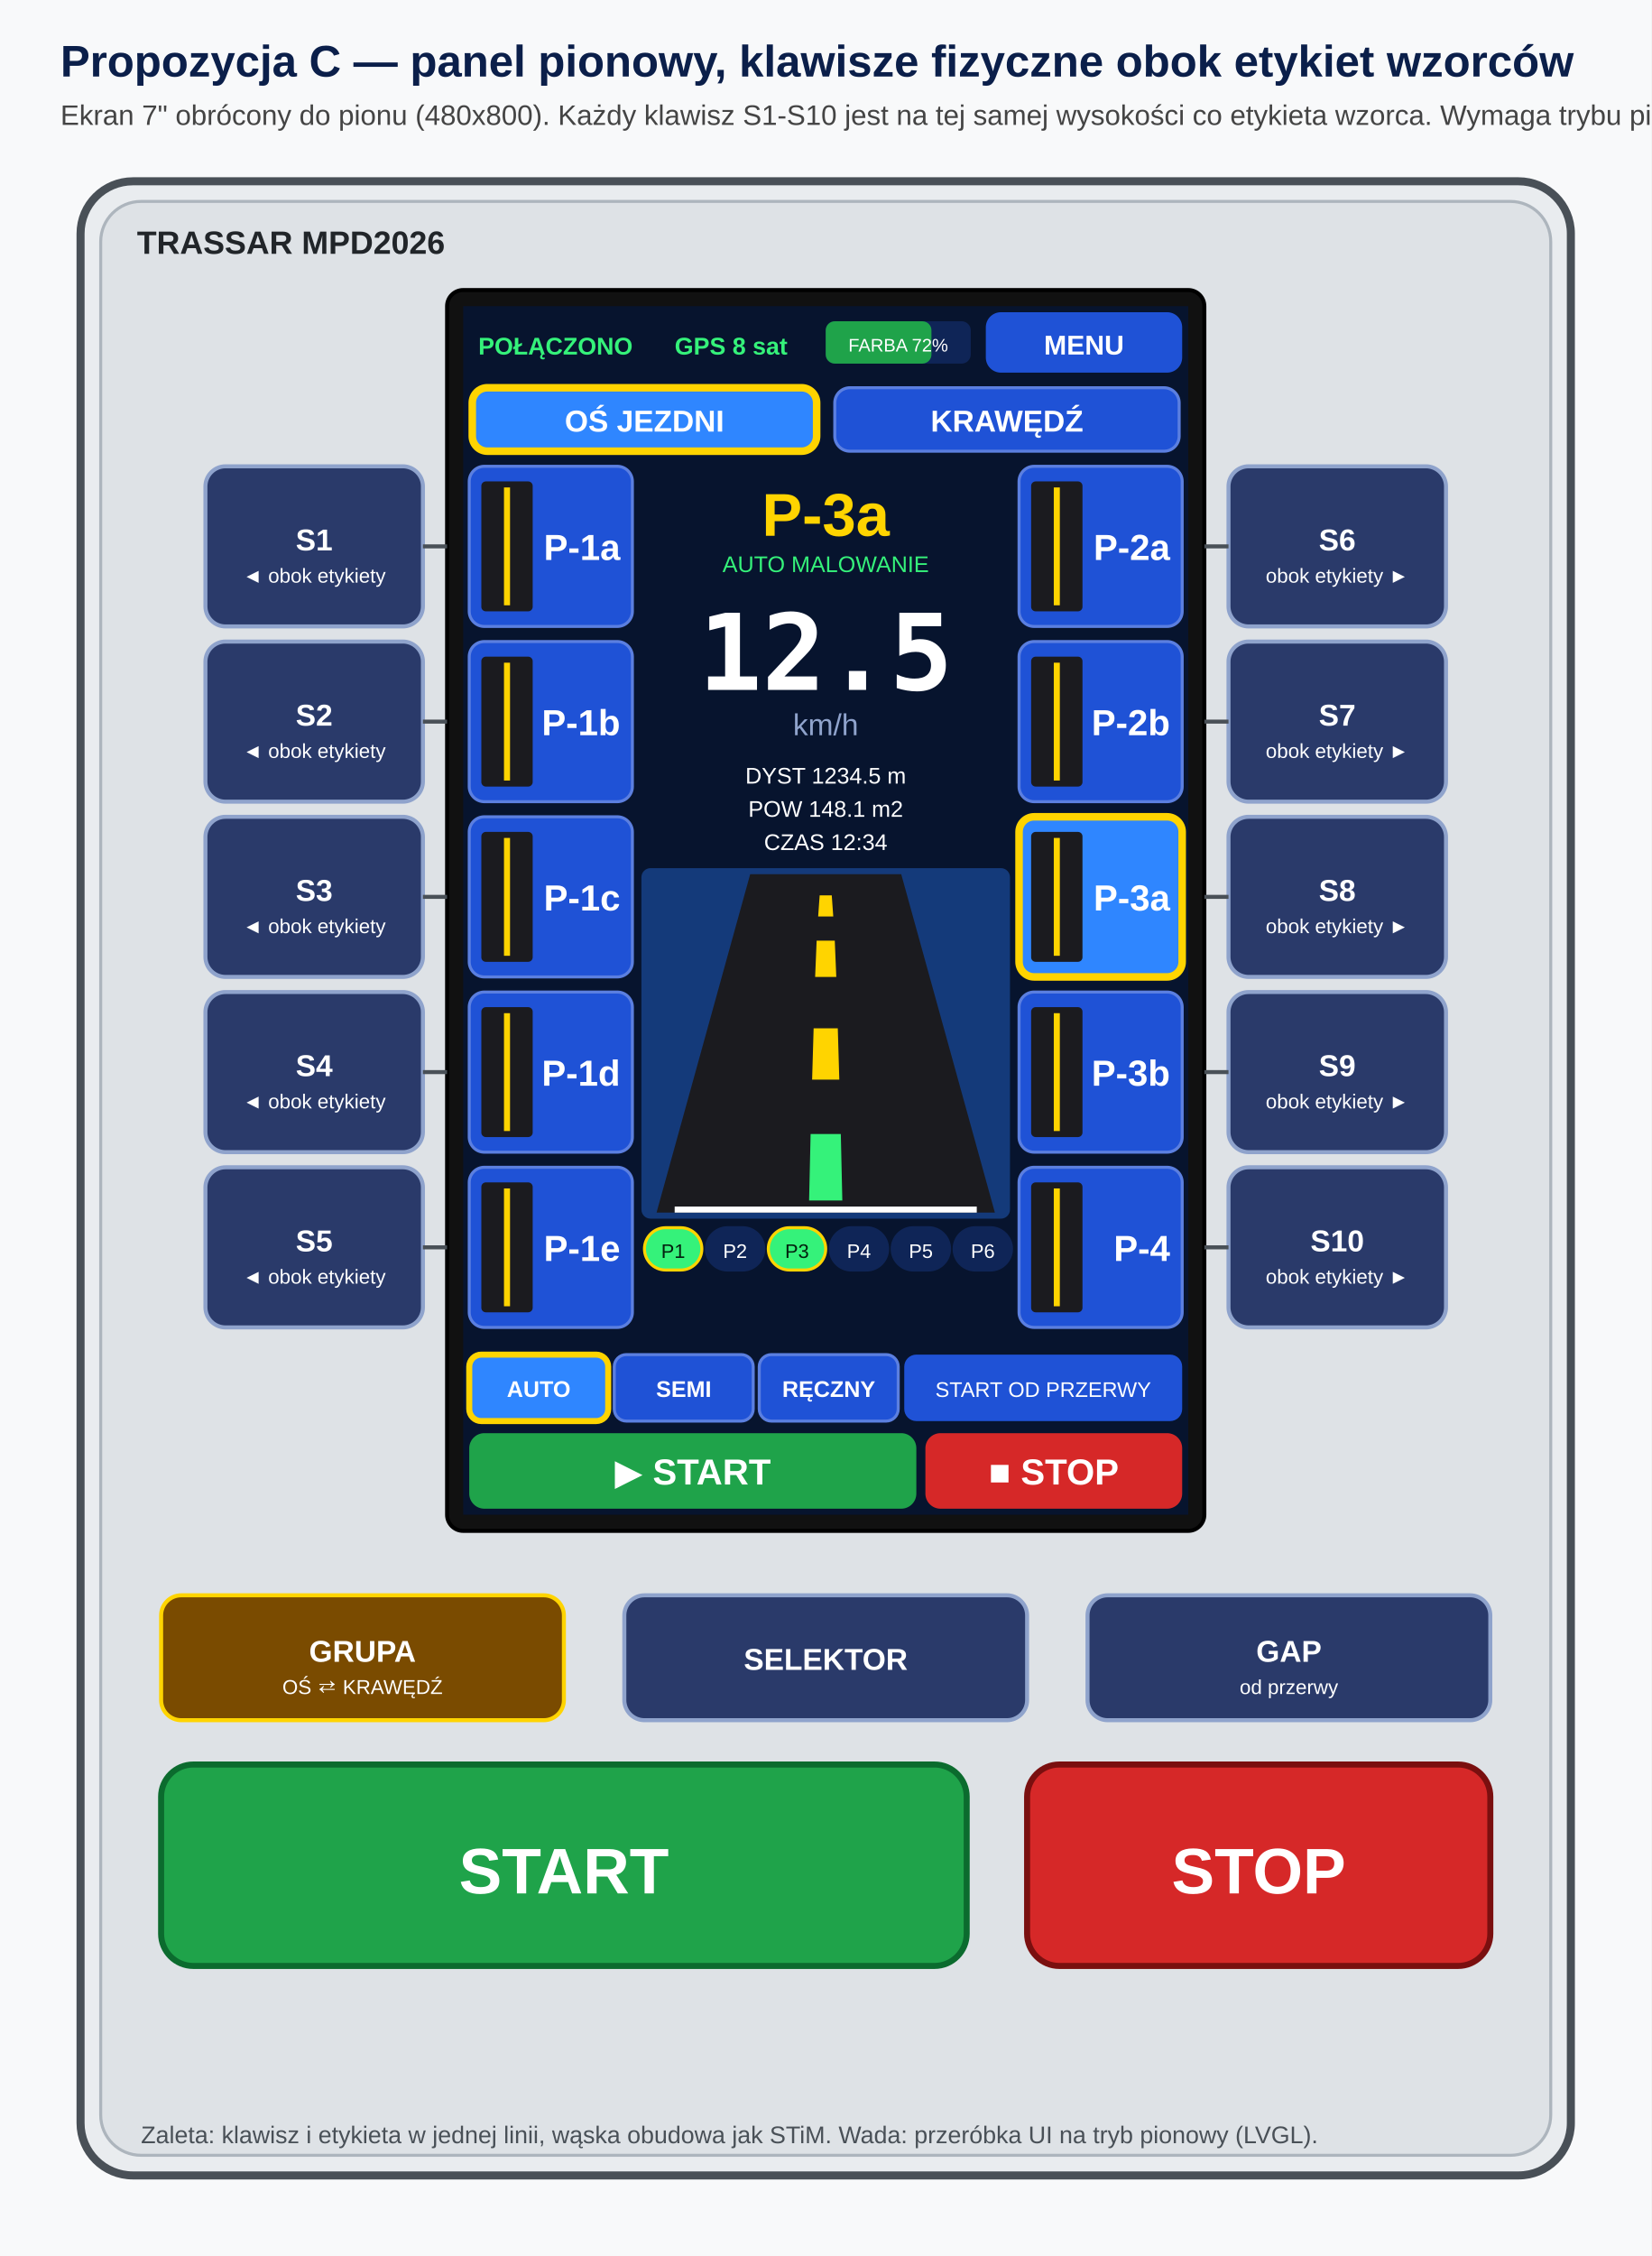
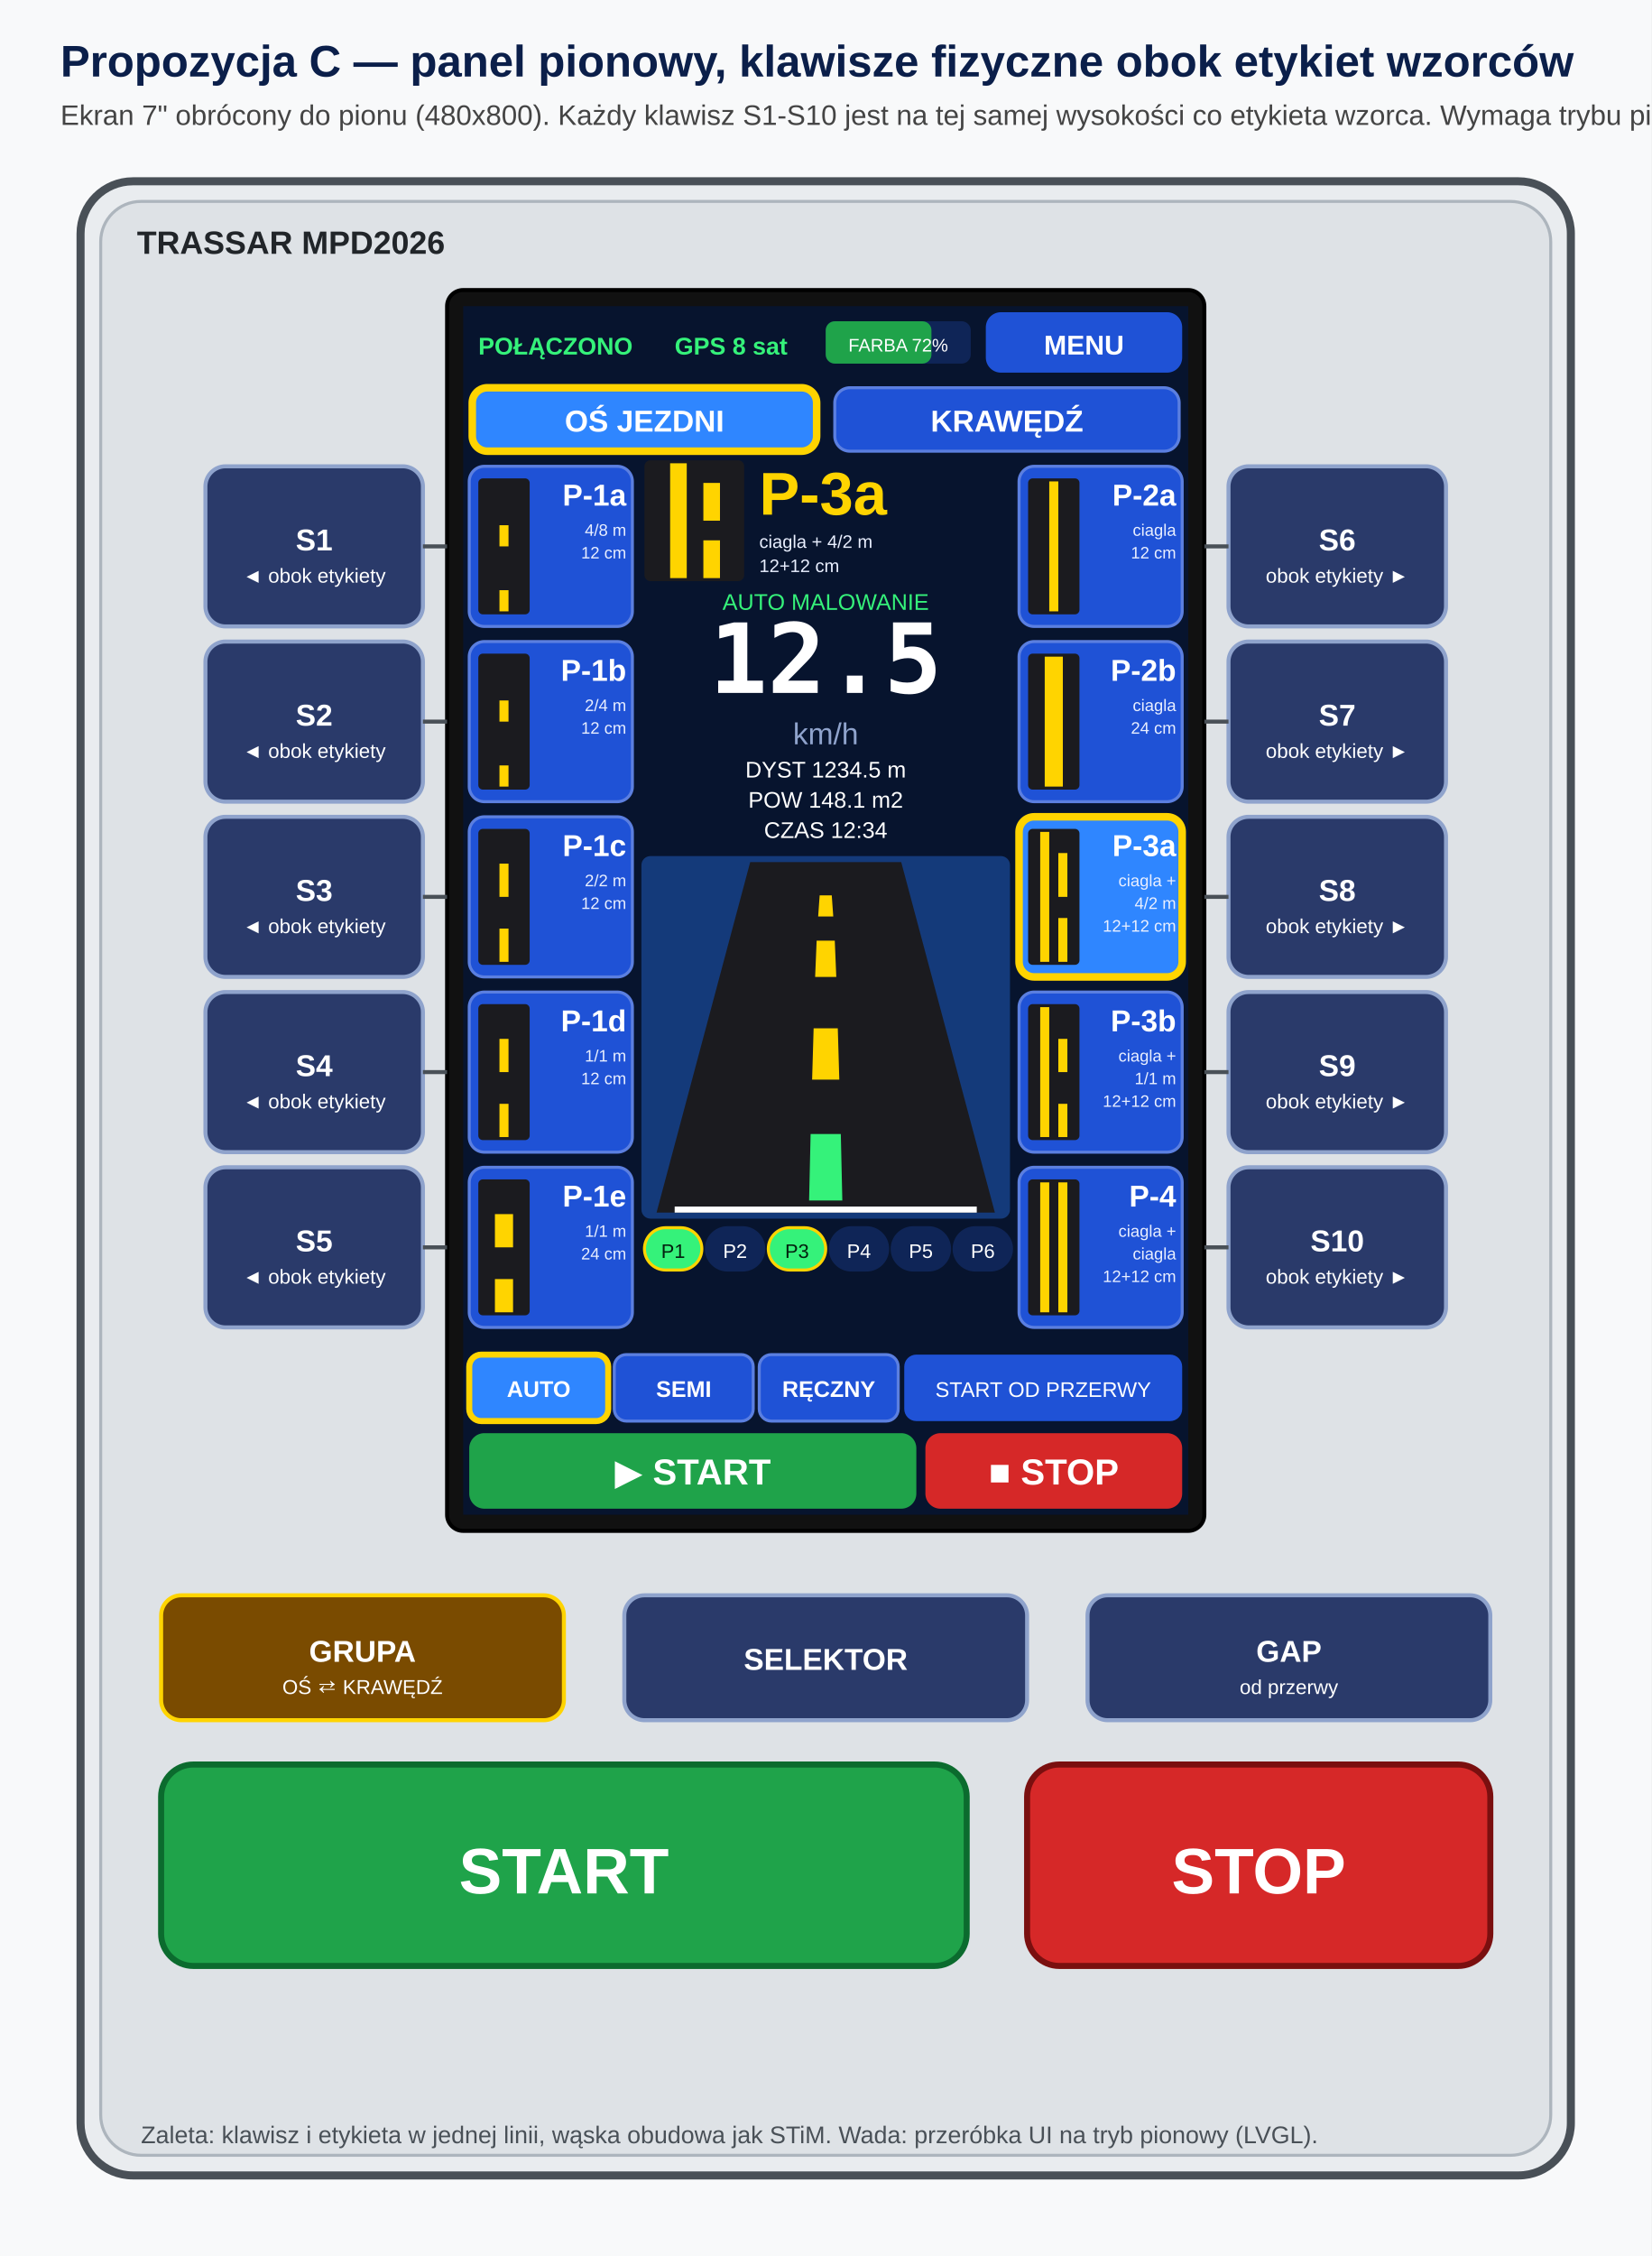
<svg xmlns="http://www.w3.org/2000/svg" width="820" height="1120" viewBox="0 0 820 1120">
  <rect x="0" y="0" width="820" height="1120" fill="#f8f9fa" />
  <text x="30" y="38" font-family="Segoe UI, Arial, Helvetica, sans-serif" font-size="22" fill="#0b1f4a" text-anchor="start" font-weight="bold">Propozycja C — panel pionowy, klawisze fizyczne obok etykiet wzorców</text>
  <text x="30" y="62" font-family="Segoe UI, Arial, Helvetica, sans-serif" font-size="14" fill="#444" text-anchor="start" font-weight="normal">Ekran 7" obrócony do pionu (480x800). Każdy klawisz S1-S10 jest na tej samej wysokości co etykieta wzorca. Wymaga trybu pionowego UI.</text>
  <rect x="40" y="90" width="740" height="990" rx="26" fill="#e9ecef" stroke="#495057" stroke-width="4" />
  <rect x="50" y="100" width="720" height="970" rx="20" fill="#dee2e6" stroke="#adb5bd" stroke-width="1.5" />
  <text x="68" y="126" font-family="Segoe UI, Arial, Helvetica, sans-serif" font-size="16" fill="#212529" text-anchor="start" font-weight="bold">TRASSAR  MPD2026</text>
  <rect x="222.0" y="144" width="376.0" height="616.0" rx="8" fill="#111" stroke="#000" stroke-width="2" />
  <g transform="translate(230.0,152) scale(0.75)">
    <rect x="0" y="0" width="480" height="800" rx="0" fill="#07142e" stroke="none" stroke-width="1" />
    <text x="10" y="32" font-family="Segoe UI, Arial, Helvetica, sans-serif" font-size="16" fill="#35f27a" text-anchor="start" font-weight="bold">POŁĄCZONO</text>
    <text x="140" y="32" font-family="Segoe UI, Arial, Helvetica, sans-serif" font-size="16" fill="#35f27a" text-anchor="start" font-weight="bold">GPS 8 sat</text>
    <rect x="240" y="10" width="96" height="28" rx="6" fill="#0f2557" stroke="none" stroke-width="1" />
    <rect x="240" y="10" width="70" height="28" rx="6" fill="#1fa34a" stroke="none" stroke-width="1" />
    <text x="288" y="30" font-family="Segoe UI, Arial, Helvetica, sans-serif" font-size="12" fill="#fff" text-anchor="middle" font-weight="normal">FARBA 72%</text>
    <rect x="346" y="4" width="130" height="40" rx="10" fill="#1f52d6" stroke="none" stroke-width="1" />
    <text x="411" y="32" font-family="Segoe UI, Arial, Helvetica, sans-serif" font-size="18" fill="#fff" text-anchor="middle" font-weight="bold">MENU</text>
    <rect x="6" y="54" width="228" height="42" rx="10" fill="#2f86ff" stroke="#ffd400" stroke-width="5" />
    <text x="120" y="83" font-family="Segoe UI, Arial, Helvetica, sans-serif" font-size="20" fill="#fff" text-anchor="middle" font-weight="bold">OŚ JEZDNI</text>
    <rect x="246" y="54" width="228" height="42" rx="10" fill="#1f52d6" stroke="#5b7fe0" stroke-width="2" />
    <text x="360" y="83" font-family="Segoe UI, Arial, Helvetica, sans-serif" font-size="20" fill="#fff" text-anchor="middle" font-weight="bold">KRAWĘDŹ</text>
    <rect x="4" y="106" width="108" height="106" rx="10" fill="#1f52d6" stroke="#5b7fe0" stroke-width="2" />
-     <rect x="12" y="116" width="34" height="86" rx="3" fill="#1b1b1f" stroke="none" stroke-width="1" />
-     <rect x="27" y="120" width="4" height="78" rx="0" fill="#ffd400" stroke="none" stroke-width="1" />
-     <text x="104" y="168" font-family="Segoe UI, Arial, Helvetica, sans-serif" font-size="24" fill="#fff" text-anchor="end" font-weight="bold">P-1a</text>
+     <rect x="10" y="114" width="34" height="90" rx="3" fill="#1b1b1f" stroke="none" stroke-width="1" />
+     <rect x="24" y="188" width="6" height="14" rx="0" fill="#ffd400" stroke="none" stroke-width="1" />
+     <rect x="24" y="145" width="6" height="14" rx="0" fill="#ffd400" stroke="none" stroke-width="1" />
+     <text x="108" y="132" font-family="Segoe UI, Arial, Helvetica, sans-serif" font-size="20" fill="#fff" text-anchor="end" font-weight="bold">P-1a</text>
+     <text x="108" y="152" font-family="Segoe UI, Arial, Helvetica, sans-serif" font-size="11" fill="#e9efff" text-anchor="end" font-weight="normal">4/8 m</text>
+     <text x="108" y="167" font-family="Segoe UI, Arial, Helvetica, sans-serif" font-size="11" fill="#e9efff" text-anchor="end" font-weight="normal">12 cm</text>
    <rect x="4" y="222" width="108" height="106" rx="10" fill="#1f52d6" stroke="#5b7fe0" stroke-width="2" />
-     <rect x="12" y="232" width="34" height="86" rx="3" fill="#1b1b1f" stroke="none" stroke-width="1" />
-     <rect x="27" y="236" width="4" height="78" rx="0" fill="#ffd400" stroke="none" stroke-width="1" />
-     <text x="104" y="284" font-family="Segoe UI, Arial, Helvetica, sans-serif" font-size="24" fill="#fff" text-anchor="end" font-weight="bold">P-1b</text>
+     <rect x="10" y="230" width="34" height="90" rx="3" fill="#1b1b1f" stroke="none" stroke-width="1" />
+     <rect x="24" y="304" width="6" height="14" rx="0" fill="#ffd400" stroke="none" stroke-width="1" />
+     <rect x="24" y="261" width="6" height="14" rx="0" fill="#ffd400" stroke="none" stroke-width="1" />
+     <text x="108" y="248" font-family="Segoe UI, Arial, Helvetica, sans-serif" font-size="20" fill="#fff" text-anchor="end" font-weight="bold">P-1b</text>
+     <text x="108" y="268" font-family="Segoe UI, Arial, Helvetica, sans-serif" font-size="11" fill="#e9efff" text-anchor="end" font-weight="normal">2/4 m</text>
+     <text x="108" y="283" font-family="Segoe UI, Arial, Helvetica, sans-serif" font-size="11" fill="#e9efff" text-anchor="end" font-weight="normal">12 cm</text>
    <rect x="4" y="338" width="108" height="106" rx="10" fill="#1f52d6" stroke="#5b7fe0" stroke-width="2" />
-     <rect x="12" y="348" width="34" height="86" rx="3" fill="#1b1b1f" stroke="none" stroke-width="1" />
-     <rect x="27" y="352" width="4" height="78" rx="0" fill="#ffd400" stroke="none" stroke-width="1" />
-     <text x="104" y="400" font-family="Segoe UI, Arial, Helvetica, sans-serif" font-size="24" fill="#fff" text-anchor="end" font-weight="bold">P-1c</text>
+     <rect x="10" y="346" width="34" height="90" rx="3" fill="#1b1b1f" stroke="none" stroke-width="1" />
+     <rect x="24" y="412" width="6" height="22" rx="0" fill="#ffd400" stroke="none" stroke-width="1" />
+     <rect x="24" y="369" width="6" height="22" rx="0" fill="#ffd400" stroke="none" stroke-width="1" />
+     <text x="108" y="364" font-family="Segoe UI, Arial, Helvetica, sans-serif" font-size="20" fill="#fff" text-anchor="end" font-weight="bold">P-1c</text>
+     <text x="108" y="384" font-family="Segoe UI, Arial, Helvetica, sans-serif" font-size="11" fill="#e9efff" text-anchor="end" font-weight="normal">2/2 m</text>
+     <text x="108" y="399" font-family="Segoe UI, Arial, Helvetica, sans-serif" font-size="11" fill="#e9efff" text-anchor="end" font-weight="normal">12 cm</text>
    <rect x="4" y="454" width="108" height="106" rx="10" fill="#1f52d6" stroke="#5b7fe0" stroke-width="2" />
-     <rect x="12" y="464" width="34" height="86" rx="3" fill="#1b1b1f" stroke="none" stroke-width="1" />
-     <rect x="27" y="468" width="4" height="78" rx="0" fill="#ffd400" stroke="none" stroke-width="1" />
-     <text x="104" y="516" font-family="Segoe UI, Arial, Helvetica, sans-serif" font-size="24" fill="#fff" text-anchor="end" font-weight="bold">P-1d</text>
+     <rect x="10" y="462" width="34" height="90" rx="3" fill="#1b1b1f" stroke="none" stroke-width="1" />
+     <rect x="24" y="528" width="6" height="22" rx="0" fill="#ffd400" stroke="none" stroke-width="1" />
+     <rect x="24" y="485" width="6" height="22" rx="0" fill="#ffd400" stroke="none" stroke-width="1" />
+     <text x="108" y="480" font-family="Segoe UI, Arial, Helvetica, sans-serif" font-size="20" fill="#fff" text-anchor="end" font-weight="bold">P-1d</text>
+     <text x="108" y="500" font-family="Segoe UI, Arial, Helvetica, sans-serif" font-size="11" fill="#e9efff" text-anchor="end" font-weight="normal">1/1 m</text>
+     <text x="108" y="515" font-family="Segoe UI, Arial, Helvetica, sans-serif" font-size="11" fill="#e9efff" text-anchor="end" font-weight="normal">12 cm</text>
    <rect x="4" y="570" width="108" height="106" rx="10" fill="#1f52d6" stroke="#5b7fe0" stroke-width="2" />
-     <rect x="12" y="580" width="34" height="86" rx="3" fill="#1b1b1f" stroke="none" stroke-width="1" />
-     <rect x="27" y="584" width="4" height="78" rx="0" fill="#ffd400" stroke="none" stroke-width="1" />
-     <text x="104" y="632" font-family="Segoe UI, Arial, Helvetica, sans-serif" font-size="24" fill="#fff" text-anchor="end" font-weight="bold">P-1e</text>
+     <rect x="10" y="578" width="34" height="90" rx="3" fill="#1b1b1f" stroke="none" stroke-width="1" />
+     <rect x="21" y="644" width="12" height="22" rx="0" fill="#ffd400" stroke="none" stroke-width="1" />
+     <rect x="21" y="601" width="12" height="22" rx="0" fill="#ffd400" stroke="none" stroke-width="1" />
+     <text x="108" y="596" font-family="Segoe UI, Arial, Helvetica, sans-serif" font-size="20" fill="#fff" text-anchor="end" font-weight="bold">P-1e</text>
+     <text x="108" y="616" font-family="Segoe UI, Arial, Helvetica, sans-serif" font-size="11" fill="#e9efff" text-anchor="end" font-weight="normal">1/1 m</text>
+     <text x="108" y="631" font-family="Segoe UI, Arial, Helvetica, sans-serif" font-size="11" fill="#e9efff" text-anchor="end" font-weight="normal">24 cm</text>
    <rect x="368" y="106" width="108" height="106" rx="10" fill="#1f52d6" stroke="#5b7fe0" stroke-width="2" />
-     <rect x="376" y="116" width="34" height="86" rx="3" fill="#1b1b1f" stroke="none" stroke-width="1" />
-     <rect x="391" y="120" width="4" height="78" rx="0" fill="#ffd400" stroke="none" stroke-width="1" />
-     <text x="468" y="168" font-family="Segoe UI, Arial, Helvetica, sans-serif" font-size="24" fill="#fff" text-anchor="end" font-weight="bold">P-2a</text>
+     <rect x="374" y="114" width="34" height="90" rx="3" fill="#1b1b1f" stroke="none" stroke-width="1" />
+     <rect x="388" y="116" width="6" height="86" rx="0" fill="#ffd400" stroke="none" stroke-width="1" />
+     <text x="472" y="132" font-family="Segoe UI, Arial, Helvetica, sans-serif" font-size="20" fill="#fff" text-anchor="end" font-weight="bold">P-2a</text>
+     <text x="472" y="152" font-family="Segoe UI, Arial, Helvetica, sans-serif" font-size="11" fill="#e9efff" text-anchor="end" font-weight="normal">ciagla</text>
+     <text x="472" y="167" font-family="Segoe UI, Arial, Helvetica, sans-serif" font-size="11" fill="#e9efff" text-anchor="end" font-weight="normal">12 cm</text>
    <rect x="368" y="222" width="108" height="106" rx="10" fill="#1f52d6" stroke="#5b7fe0" stroke-width="2" />
-     <rect x="376" y="232" width="34" height="86" rx="3" fill="#1b1b1f" stroke="none" stroke-width="1" />
-     <rect x="391" y="236" width="4" height="78" rx="0" fill="#ffd400" stroke="none" stroke-width="1" />
-     <text x="468" y="284" font-family="Segoe UI, Arial, Helvetica, sans-serif" font-size="24" fill="#fff" text-anchor="end" font-weight="bold">P-2b</text>
+     <rect x="374" y="230" width="34" height="90" rx="3" fill="#1b1b1f" stroke="none" stroke-width="1" />
+     <rect x="385" y="232" width="12" height="86" rx="0" fill="#ffd400" stroke="none" stroke-width="1" />
+     <text x="472" y="248" font-family="Segoe UI, Arial, Helvetica, sans-serif" font-size="20" fill="#fff" text-anchor="end" font-weight="bold">P-2b</text>
+     <text x="472" y="268" font-family="Segoe UI, Arial, Helvetica, sans-serif" font-size="11" fill="#e9efff" text-anchor="end" font-weight="normal">ciagla</text>
+     <text x="472" y="283" font-family="Segoe UI, Arial, Helvetica, sans-serif" font-size="11" fill="#e9efff" text-anchor="end" font-weight="normal">24 cm</text>
    <rect x="368" y="338" width="108" height="106" rx="10" fill="#2f86ff" stroke="#ffd400" stroke-width="5" />
-     <rect x="376" y="348" width="34" height="86" rx="3" fill="#1b1b1f" stroke="none" stroke-width="1" />
-     <rect x="391" y="352" width="4" height="78" rx="0" fill="#ffd400" stroke="none" stroke-width="1" />
-     <text x="468" y="400" font-family="Segoe UI, Arial, Helvetica, sans-serif" font-size="24" fill="#fff" text-anchor="end" font-weight="bold">P-3a</text>
+     <rect x="374" y="346" width="34" height="90" rx="3" fill="#1b1b1f" stroke="none" stroke-width="1" />
+     <rect x="382" y="348" width="6" height="86" rx="0" fill="#ffd400" stroke="none" stroke-width="1" />
+     <rect x="394" y="405" width="6" height="29" rx="0" fill="#ffd400" stroke="none" stroke-width="1" />
+     <rect x="394" y="362" width="6" height="29" rx="0" fill="#ffd400" stroke="none" stroke-width="1" />
+     <text x="472" y="364" font-family="Segoe UI, Arial, Helvetica, sans-serif" font-size="20" fill="#fff" text-anchor="end" font-weight="bold">P-3a</text>
+     <text x="472" y="384" font-family="Segoe UI, Arial, Helvetica, sans-serif" font-size="11" fill="#e9efff" text-anchor="end" font-weight="normal">ciagla +</text>
+     <text x="472" y="399" font-family="Segoe UI, Arial, Helvetica, sans-serif" font-size="11" fill="#e9efff" text-anchor="end" font-weight="normal">4/2 m</text>
+     <text x="472" y="414" font-family="Segoe UI, Arial, Helvetica, sans-serif" font-size="11" fill="#e9efff" text-anchor="end" font-weight="normal">12+12 cm</text>
    <rect x="368" y="454" width="108" height="106" rx="10" fill="#1f52d6" stroke="#5b7fe0" stroke-width="2" />
-     <rect x="376" y="464" width="34" height="86" rx="3" fill="#1b1b1f" stroke="none" stroke-width="1" />
-     <rect x="391" y="468" width="4" height="78" rx="0" fill="#ffd400" stroke="none" stroke-width="1" />
-     <text x="468" y="516" font-family="Segoe UI, Arial, Helvetica, sans-serif" font-size="24" fill="#fff" text-anchor="end" font-weight="bold">P-3b</text>
+     <rect x="374" y="462" width="34" height="90" rx="3" fill="#1b1b1f" stroke="none" stroke-width="1" />
+     <rect x="382" y="464" width="6" height="86" rx="0" fill="#ffd400" stroke="none" stroke-width="1" />
+     <rect x="394" y="528" width="6" height="22" rx="0" fill="#ffd400" stroke="none" stroke-width="1" />
+     <rect x="394" y="485" width="6" height="22" rx="0" fill="#ffd400" stroke="none" stroke-width="1" />
+     <text x="472" y="480" font-family="Segoe UI, Arial, Helvetica, sans-serif" font-size="20" fill="#fff" text-anchor="end" font-weight="bold">P-3b</text>
+     <text x="472" y="500" font-family="Segoe UI, Arial, Helvetica, sans-serif" font-size="11" fill="#e9efff" text-anchor="end" font-weight="normal">ciagla +</text>
+     <text x="472" y="515" font-family="Segoe UI, Arial, Helvetica, sans-serif" font-size="11" fill="#e9efff" text-anchor="end" font-weight="normal">1/1 m</text>
+     <text x="472" y="530" font-family="Segoe UI, Arial, Helvetica, sans-serif" font-size="11" fill="#e9efff" text-anchor="end" font-weight="normal">12+12 cm</text>
    <rect x="368" y="570" width="108" height="106" rx="10" fill="#1f52d6" stroke="#5b7fe0" stroke-width="2" />
-     <rect x="376" y="580" width="34" height="86" rx="3" fill="#1b1b1f" stroke="none" stroke-width="1" />
-     <rect x="391" y="584" width="4" height="78" rx="0" fill="#ffd400" stroke="none" stroke-width="1" />
-     <text x="468" y="632" font-family="Segoe UI, Arial, Helvetica, sans-serif" font-size="24" fill="#fff" text-anchor="end" font-weight="bold">P-4</text>
-     <text x="240" y="152" font-family="Segoe UI, Arial, Helvetica, sans-serif" font-size="40" fill="#ffd400" text-anchor="middle" font-weight="bold">P-3a</text>
-     <text x="240" y="176" font-family="Segoe UI, Arial, Helvetica, sans-serif" font-size="15" fill="#35f27a" text-anchor="middle" font-weight="normal">AUTO  MALOWANIE</text>
-     <text x="240" y="254" font-size="70" fill="#fff" text-anchor="middle" font-weight="bold" font-family="Consolas, monospace">12.5</text>
-     <text x="240" y="284" font-family="Segoe UI, Arial, Helvetica, sans-serif" font-size="20" fill="#8fa3cc" text-anchor="middle" font-weight="normal">km/h</text>
-     <text x="240" y="316" font-family="Segoe UI, Arial, Helvetica, sans-serif" font-size="15" fill="#fff" text-anchor="middle" font-weight="normal">DYST 1234.5 m</text>
-     <text x="240" y="338" font-family="Segoe UI, Arial, Helvetica, sans-serif" font-size="15" fill="#fff" text-anchor="middle" font-weight="normal">POW 148.1 m2</text>
-     <text x="240" y="360" font-family="Segoe UI, Arial, Helvetica, sans-serif" font-size="15" fill="#fff" text-anchor="middle" font-weight="normal">CZAS 12:34</text>
-     <rect x="118" y="372" width="244" height="232" rx="6" fill="#143a7a" stroke="none" stroke-width="1" />
-     <polygon points="128,600 352,600 290,376 190,376" fill="#1b1b1f" stroke="none" stroke-width="1" opacity="1" />
+     <rect x="374" y="578" width="34" height="90" rx="3" fill="#1b1b1f" stroke="none" stroke-width="1" />
+     <rect x="382" y="580" width="6" height="86" rx="0" fill="#ffd400" stroke="none" stroke-width="1" />
+     <rect x="394" y="580" width="6" height="86" rx="0" fill="#ffd400" stroke="none" stroke-width="1" />
+     <text x="472" y="596" font-family="Segoe UI, Arial, Helvetica, sans-serif" font-size="20" fill="#fff" text-anchor="end" font-weight="bold">P-4</text>
+     <text x="472" y="616" font-family="Segoe UI, Arial, Helvetica, sans-serif" font-size="11" fill="#e9efff" text-anchor="end" font-weight="normal">ciagla +</text>
+     <text x="472" y="631" font-family="Segoe UI, Arial, Helvetica, sans-serif" font-size="11" fill="#e9efff" text-anchor="end" font-weight="normal">ciagla</text>
+     <text x="472" y="646" font-family="Segoe UI, Arial, Helvetica, sans-serif" font-size="11" fill="#e9efff" text-anchor="end" font-weight="normal">12+12 cm</text>
+     <rect x="120" y="102" width="66" height="80" rx="4" fill="#1b1b1f" stroke="none" stroke-width="1" />
+     <rect x="137" y="104" width="11" height="76" rx="0" fill="#ffd400" stroke="none" stroke-width="1" />
+     <rect x="159" y="155" width="11" height="25" rx="0" fill="#ffd400" stroke="none" stroke-width="1" />
+     <rect x="159" y="117" width="11" height="25" rx="0" fill="#ffd400" stroke="none" stroke-width="1" />
+     <text x="196" y="138" font-family="Segoe UI, Arial, Helvetica, sans-serif" font-size="40" fill="#ffd400" text-anchor="start" font-weight="bold">P-3a</text>
+     <text x="196" y="160" font-family="Segoe UI, Arial, Helvetica, sans-serif" font-size="12" fill="#e9efff" text-anchor="start" font-weight="normal">ciagla + 4/2 m</text>
+     <text x="196" y="176" font-family="Segoe UI, Arial, Helvetica, sans-serif" font-size="12" fill="#e9efff" text-anchor="start" font-weight="normal">12+12 cm</text>
+     <text x="240" y="201" font-family="Segoe UI, Arial, Helvetica, sans-serif" font-size="15" fill="#35f27a" text-anchor="middle" font-weight="normal">AUTO  MALOWANIE</text>
+     <text x="240" y="256" font-size="64" fill="#fff" text-anchor="middle" font-weight="bold" font-family="Consolas, monospace">12.5</text>
+     <text x="240" y="290" font-family="Segoe UI, Arial, Helvetica, sans-serif" font-size="20" fill="#8fa3cc" text-anchor="middle" font-weight="normal">km/h</text>
+     <text x="240" y="312" font-family="Segoe UI, Arial, Helvetica, sans-serif" font-size="15" fill="#fff" text-anchor="middle" font-weight="normal">DYST 1234.5 m</text>
+     <text x="240" y="332" font-family="Segoe UI, Arial, Helvetica, sans-serif" font-size="15" fill="#fff" text-anchor="middle" font-weight="normal">POW 148.1 m2</text>
+     <text x="240" y="352" font-family="Segoe UI, Arial, Helvetica, sans-serif" font-size="15" fill="#fff" text-anchor="middle" font-weight="normal">CZAS 12:34</text>
+     <rect x="118" y="364" width="244" height="240" rx="6" fill="#143a7a" stroke="none" stroke-width="1" />
+     <polygon points="128,600 352,600 290,368 190,368" fill="#1b1b1f" stroke="none" stroke-width="1" opacity="1" />
    <polygon points="229,592 251,592 250,548 230,548" fill="#35f27a" stroke="none" stroke-width="1" opacity="1" />
    <polygon points="231,512 249,512 248,478 232,478" fill="#ffd400" stroke="none" stroke-width="1" opacity="1" />
    <polygon points="233,444 247,444 246,420 234,420" fill="#ffd400" stroke="none" stroke-width="1" opacity="1" />
    <polygon points="235,404 245,404 244,390 236,390" fill="#ffd400" stroke="none" stroke-width="1" opacity="1" />
    <rect x="140" y="596" width="200" height="4" rx="0" fill="#fff" stroke="none" stroke-width="1" />
    <rect x="120" y="610" width="38" height="28" rx="14" fill="#35f27a" stroke="#ffd400" stroke-width="2" />
    <text x="139" y="630" font-family="Segoe UI, Arial, Helvetica, sans-serif" font-size="13" fill="#03210f" text-anchor="middle" font-weight="normal">P1</text>
    <rect x="161" y="610" width="38" height="28" rx="14" fill="#0f2557" stroke="#0f2557" stroke-width="2" />
    <text x="180" y="630" font-family="Segoe UI, Arial, Helvetica, sans-serif" font-size="13" fill="#fff" text-anchor="middle" font-weight="normal">P2</text>
    <rect x="202" y="610" width="38" height="28" rx="14" fill="#35f27a" stroke="#ffd400" stroke-width="2" />
    <text x="221" y="630" font-family="Segoe UI, Arial, Helvetica, sans-serif" font-size="13" fill="#03210f" text-anchor="middle" font-weight="normal">P3</text>
    <rect x="243" y="610" width="38" height="28" rx="14" fill="#0f2557" stroke="#0f2557" stroke-width="2" />
    <text x="262" y="630" font-family="Segoe UI, Arial, Helvetica, sans-serif" font-size="13" fill="#fff" text-anchor="middle" font-weight="normal">P4</text>
    <rect x="284" y="610" width="38" height="28" rx="14" fill="#0f2557" stroke="#0f2557" stroke-width="2" />
    <text x="303" y="630" font-family="Segoe UI, Arial, Helvetica, sans-serif" font-size="13" fill="#fff" text-anchor="middle" font-weight="normal">P5</text>
    <rect x="325" y="610" width="38" height="28" rx="14" fill="#0f2557" stroke="#0f2557" stroke-width="2" />
    <text x="344" y="630" font-family="Segoe UI, Arial, Helvetica, sans-serif" font-size="13" fill="#fff" text-anchor="middle" font-weight="normal">P6</text>
    <rect x="4" y="694" width="92" height="44" rx="8" fill="#2f86ff" stroke="#ffd400" stroke-width="4" />
    <text x="50" y="722" font-family="Segoe UI, Arial, Helvetica, sans-serif" font-size="15" fill="#fff" text-anchor="middle" font-weight="bold">AUTO</text>
    <rect x="100" y="694" width="92" height="44" rx="8" fill="#1f52d6" stroke="#5b7fe0" stroke-width="2" />
    <text x="146" y="722" font-family="Segoe UI, Arial, Helvetica, sans-serif" font-size="15" fill="#fff" text-anchor="middle" font-weight="bold">SEMI</text>
    <rect x="196" y="694" width="92" height="44" rx="8" fill="#1f52d6" stroke="#5b7fe0" stroke-width="2" />
    <text x="242" y="722" font-family="Segoe UI, Arial, Helvetica, sans-serif" font-size="15" fill="#fff" text-anchor="middle" font-weight="bold">RĘCZNY</text>
    <rect x="292" y="694" width="184" height="44" rx="8" fill="#1f52d6" stroke="none" stroke-width="1" />
    <text x="384" y="722" font-family="Segoe UI, Arial, Helvetica, sans-serif" font-size="14" fill="#fff" text-anchor="middle" font-weight="normal">START OD PRZERWY</text>
    <rect x="4" y="746" width="296" height="50" rx="10" fill="#1fa34a" stroke="none" stroke-width="1" />
    <text x="152" y="780" font-family="Segoe UI, Arial, Helvetica, sans-serif" font-size="24" fill="#fff" text-anchor="middle" font-weight="bold">▶ START</text>
    <rect x="306" y="746" width="170" height="50" rx="10" fill="#d62828" stroke="none" stroke-width="1" />
    <text x="391" y="780" font-family="Segoe UI, Arial, Helvetica, sans-serif" font-size="24" fill="#fff" text-anchor="middle" font-weight="bold">■ STOP</text>
  </g>
  <rect x="102.0" y="231.5" width="108" height="79.5" rx="10" fill="#2a3a6a" stroke="#8fa3cc" stroke-width="2" />
  <text x="156.0" y="273.25" font-family="Segoe UI, Arial, Helvetica, sans-serif" font-size="15" fill="#fff" text-anchor="middle" font-weight="bold">S1</text>
  <text x="156.0" y="289.25" font-family="Segoe UI, Arial, Helvetica, sans-serif" font-size="10" fill="#fff" text-anchor="middle" font-weight="normal">◄ obok etykiety</text>
  <rect x="610.0" y="231.5" width="108" height="79.5" rx="10" fill="#2a3a6a" stroke="#8fa3cc" stroke-width="2" />
  <text x="664.0" y="273.25" font-family="Segoe UI, Arial, Helvetica, sans-serif" font-size="15" fill="#fff" text-anchor="middle" font-weight="bold">S6</text>
  <text x="664.0" y="289.25" font-family="Segoe UI, Arial, Helvetica, sans-serif" font-size="10" fill="#fff" text-anchor="middle" font-weight="normal">obok etykiety ►</text>
  <line x1="210.0" y1="271.25" x2="222.0" y2="271.25" stroke="#495057" stroke-width="2" />
  <line x1="598.0" y1="271.25" x2="610.0" y2="271.25" stroke="#495057" stroke-width="2" />
  <rect x="102.0" y="318.5" width="108" height="79.5" rx="10" fill="#2a3a6a" stroke="#8fa3cc" stroke-width="2" />
  <text x="156.0" y="360.25" font-family="Segoe UI, Arial, Helvetica, sans-serif" font-size="15" fill="#fff" text-anchor="middle" font-weight="bold">S2</text>
  <text x="156.0" y="376.25" font-family="Segoe UI, Arial, Helvetica, sans-serif" font-size="10" fill="#fff" text-anchor="middle" font-weight="normal">◄ obok etykiety</text>
  <rect x="610.0" y="318.5" width="108" height="79.5" rx="10" fill="#2a3a6a" stroke="#8fa3cc" stroke-width="2" />
  <text x="664.0" y="360.25" font-family="Segoe UI, Arial, Helvetica, sans-serif" font-size="15" fill="#fff" text-anchor="middle" font-weight="bold">S7</text>
  <text x="664.0" y="376.25" font-family="Segoe UI, Arial, Helvetica, sans-serif" font-size="10" fill="#fff" text-anchor="middle" font-weight="normal">obok etykiety ►</text>
  <line x1="210.0" y1="358.25" x2="222.0" y2="358.25" stroke="#495057" stroke-width="2" />
  <line x1="598.0" y1="358.25" x2="610.0" y2="358.25" stroke="#495057" stroke-width="2" />
  <rect x="102.0" y="405.5" width="108" height="79.5" rx="10" fill="#2a3a6a" stroke="#8fa3cc" stroke-width="2" />
  <text x="156.0" y="447.25" font-family="Segoe UI, Arial, Helvetica, sans-serif" font-size="15" fill="#fff" text-anchor="middle" font-weight="bold">S3</text>
  <text x="156.0" y="463.25" font-family="Segoe UI, Arial, Helvetica, sans-serif" font-size="10" fill="#fff" text-anchor="middle" font-weight="normal">◄ obok etykiety</text>
  <rect x="610.0" y="405.5" width="108" height="79.5" rx="10" fill="#2a3a6a" stroke="#8fa3cc" stroke-width="2" />
  <text x="664.0" y="447.25" font-family="Segoe UI, Arial, Helvetica, sans-serif" font-size="15" fill="#fff" text-anchor="middle" font-weight="bold">S8</text>
  <text x="664.0" y="463.25" font-family="Segoe UI, Arial, Helvetica, sans-serif" font-size="10" fill="#fff" text-anchor="middle" font-weight="normal">obok etykiety ►</text>
  <line x1="210.0" y1="445.25" x2="222.0" y2="445.25" stroke="#495057" stroke-width="2" />
  <line x1="598.0" y1="445.25" x2="610.0" y2="445.25" stroke="#495057" stroke-width="2" />
  <rect x="102.0" y="492.5" width="108" height="79.5" rx="10" fill="#2a3a6a" stroke="#8fa3cc" stroke-width="2" />
  <text x="156.0" y="534.25" font-family="Segoe UI, Arial, Helvetica, sans-serif" font-size="15" fill="#fff" text-anchor="middle" font-weight="bold">S4</text>
  <text x="156.0" y="550.25" font-family="Segoe UI, Arial, Helvetica, sans-serif" font-size="10" fill="#fff" text-anchor="middle" font-weight="normal">◄ obok etykiety</text>
  <rect x="610.0" y="492.5" width="108" height="79.5" rx="10" fill="#2a3a6a" stroke="#8fa3cc" stroke-width="2" />
  <text x="664.0" y="534.25" font-family="Segoe UI, Arial, Helvetica, sans-serif" font-size="15" fill="#fff" text-anchor="middle" font-weight="bold">S9</text>
  <text x="664.0" y="550.25" font-family="Segoe UI, Arial, Helvetica, sans-serif" font-size="10" fill="#fff" text-anchor="middle" font-weight="normal">obok etykiety ►</text>
  <line x1="210.0" y1="532.25" x2="222.0" y2="532.25" stroke="#495057" stroke-width="2" />
  <line x1="598.0" y1="532.25" x2="610.0" y2="532.25" stroke="#495057" stroke-width="2" />
  <rect x="102.0" y="579.5" width="108" height="79.5" rx="10" fill="#2a3a6a" stroke="#8fa3cc" stroke-width="2" />
  <text x="156.0" y="621.25" font-family="Segoe UI, Arial, Helvetica, sans-serif" font-size="15" fill="#fff" text-anchor="middle" font-weight="bold">S5</text>
  <text x="156.0" y="637.25" font-family="Segoe UI, Arial, Helvetica, sans-serif" font-size="10" fill="#fff" text-anchor="middle" font-weight="normal">◄ obok etykiety</text>
  <rect x="610.0" y="579.5" width="108" height="79.5" rx="10" fill="#2a3a6a" stroke="#8fa3cc" stroke-width="2" />
  <text x="664.0" y="621.25" font-family="Segoe UI, Arial, Helvetica, sans-serif" font-size="15" fill="#fff" text-anchor="middle" font-weight="bold">S10</text>
  <text x="664.0" y="637.25" font-family="Segoe UI, Arial, Helvetica, sans-serif" font-size="10" fill="#fff" text-anchor="middle" font-weight="normal">obok etykiety ►</text>
  <line x1="210.0" y1="619.25" x2="222.0" y2="619.25" stroke="#495057" stroke-width="2" />
  <line x1="598.0" y1="619.25" x2="610.0" y2="619.25" stroke="#495057" stroke-width="2" />
  <rect x="80" y="792.0" width="200" height="62" rx="10" fill="#7a4b00" stroke="#ffd400" stroke-width="2" />
  <text x="180.0" y="825.0" font-family="Segoe UI, Arial, Helvetica, sans-serif" font-size="15" fill="#fff" text-anchor="middle" font-weight="bold">GRUPA</text>
  <text x="180.0" y="841.0" font-family="Segoe UI, Arial, Helvetica, sans-serif" font-size="10" fill="#fff" text-anchor="middle" font-weight="normal">OŚ ⇄ KRAWĘDŹ</text>
  <rect x="310" y="792.0" width="200" height="62" rx="10" fill="#2a3a6a" stroke="#8fa3cc" stroke-width="2" />
  <text x="410.0" y="829.0" font-family="Segoe UI, Arial, Helvetica, sans-serif" font-size="15" fill="#fff" text-anchor="middle" font-weight="bold">SELEKTOR</text>
  <rect x="540" y="792.0" width="200" height="62" rx="10" fill="#2a3a6a" stroke="#8fa3cc" stroke-width="2" />
  <text x="640.0" y="825.0" font-family="Segoe UI, Arial, Helvetica, sans-serif" font-size="15" fill="#fff" text-anchor="middle" font-weight="bold">GAP</text>
  <text x="640.0" y="841.0" font-family="Segoe UI, Arial, Helvetica, sans-serif" font-size="10" fill="#fff" text-anchor="middle" font-weight="normal">od przerwy</text>
  <rect x="80" y="876.0" width="400" height="100" rx="16" fill="#1fa34a" stroke="#0b6b2e" stroke-width="3" />
  <text x="280" y="940.0" font-family="Segoe UI, Arial, Helvetica, sans-serif" font-size="32" fill="#fff" text-anchor="middle" font-weight="bold">START</text>
  <rect x="510" y="876.0" width="230" height="100" rx="16" fill="#d62828" stroke="#7a0f0f" stroke-width="3" />
  <text x="625" y="940.0" font-family="Segoe UI, Arial, Helvetica, sans-serif" font-size="32" fill="#fff" text-anchor="middle" font-weight="bold">STOP</text>
  <text x="70" y="1064" font-family="Segoe UI, Arial, Helvetica, sans-serif" font-size="12" fill="#495057" text-anchor="start" font-weight="normal">Zaleta: klawisz i etykieta w jednej linii, wąska obudowa jak STiM.  Wada: przeróbka UI na tryb pionowy (LVGL).</text>
</svg>
